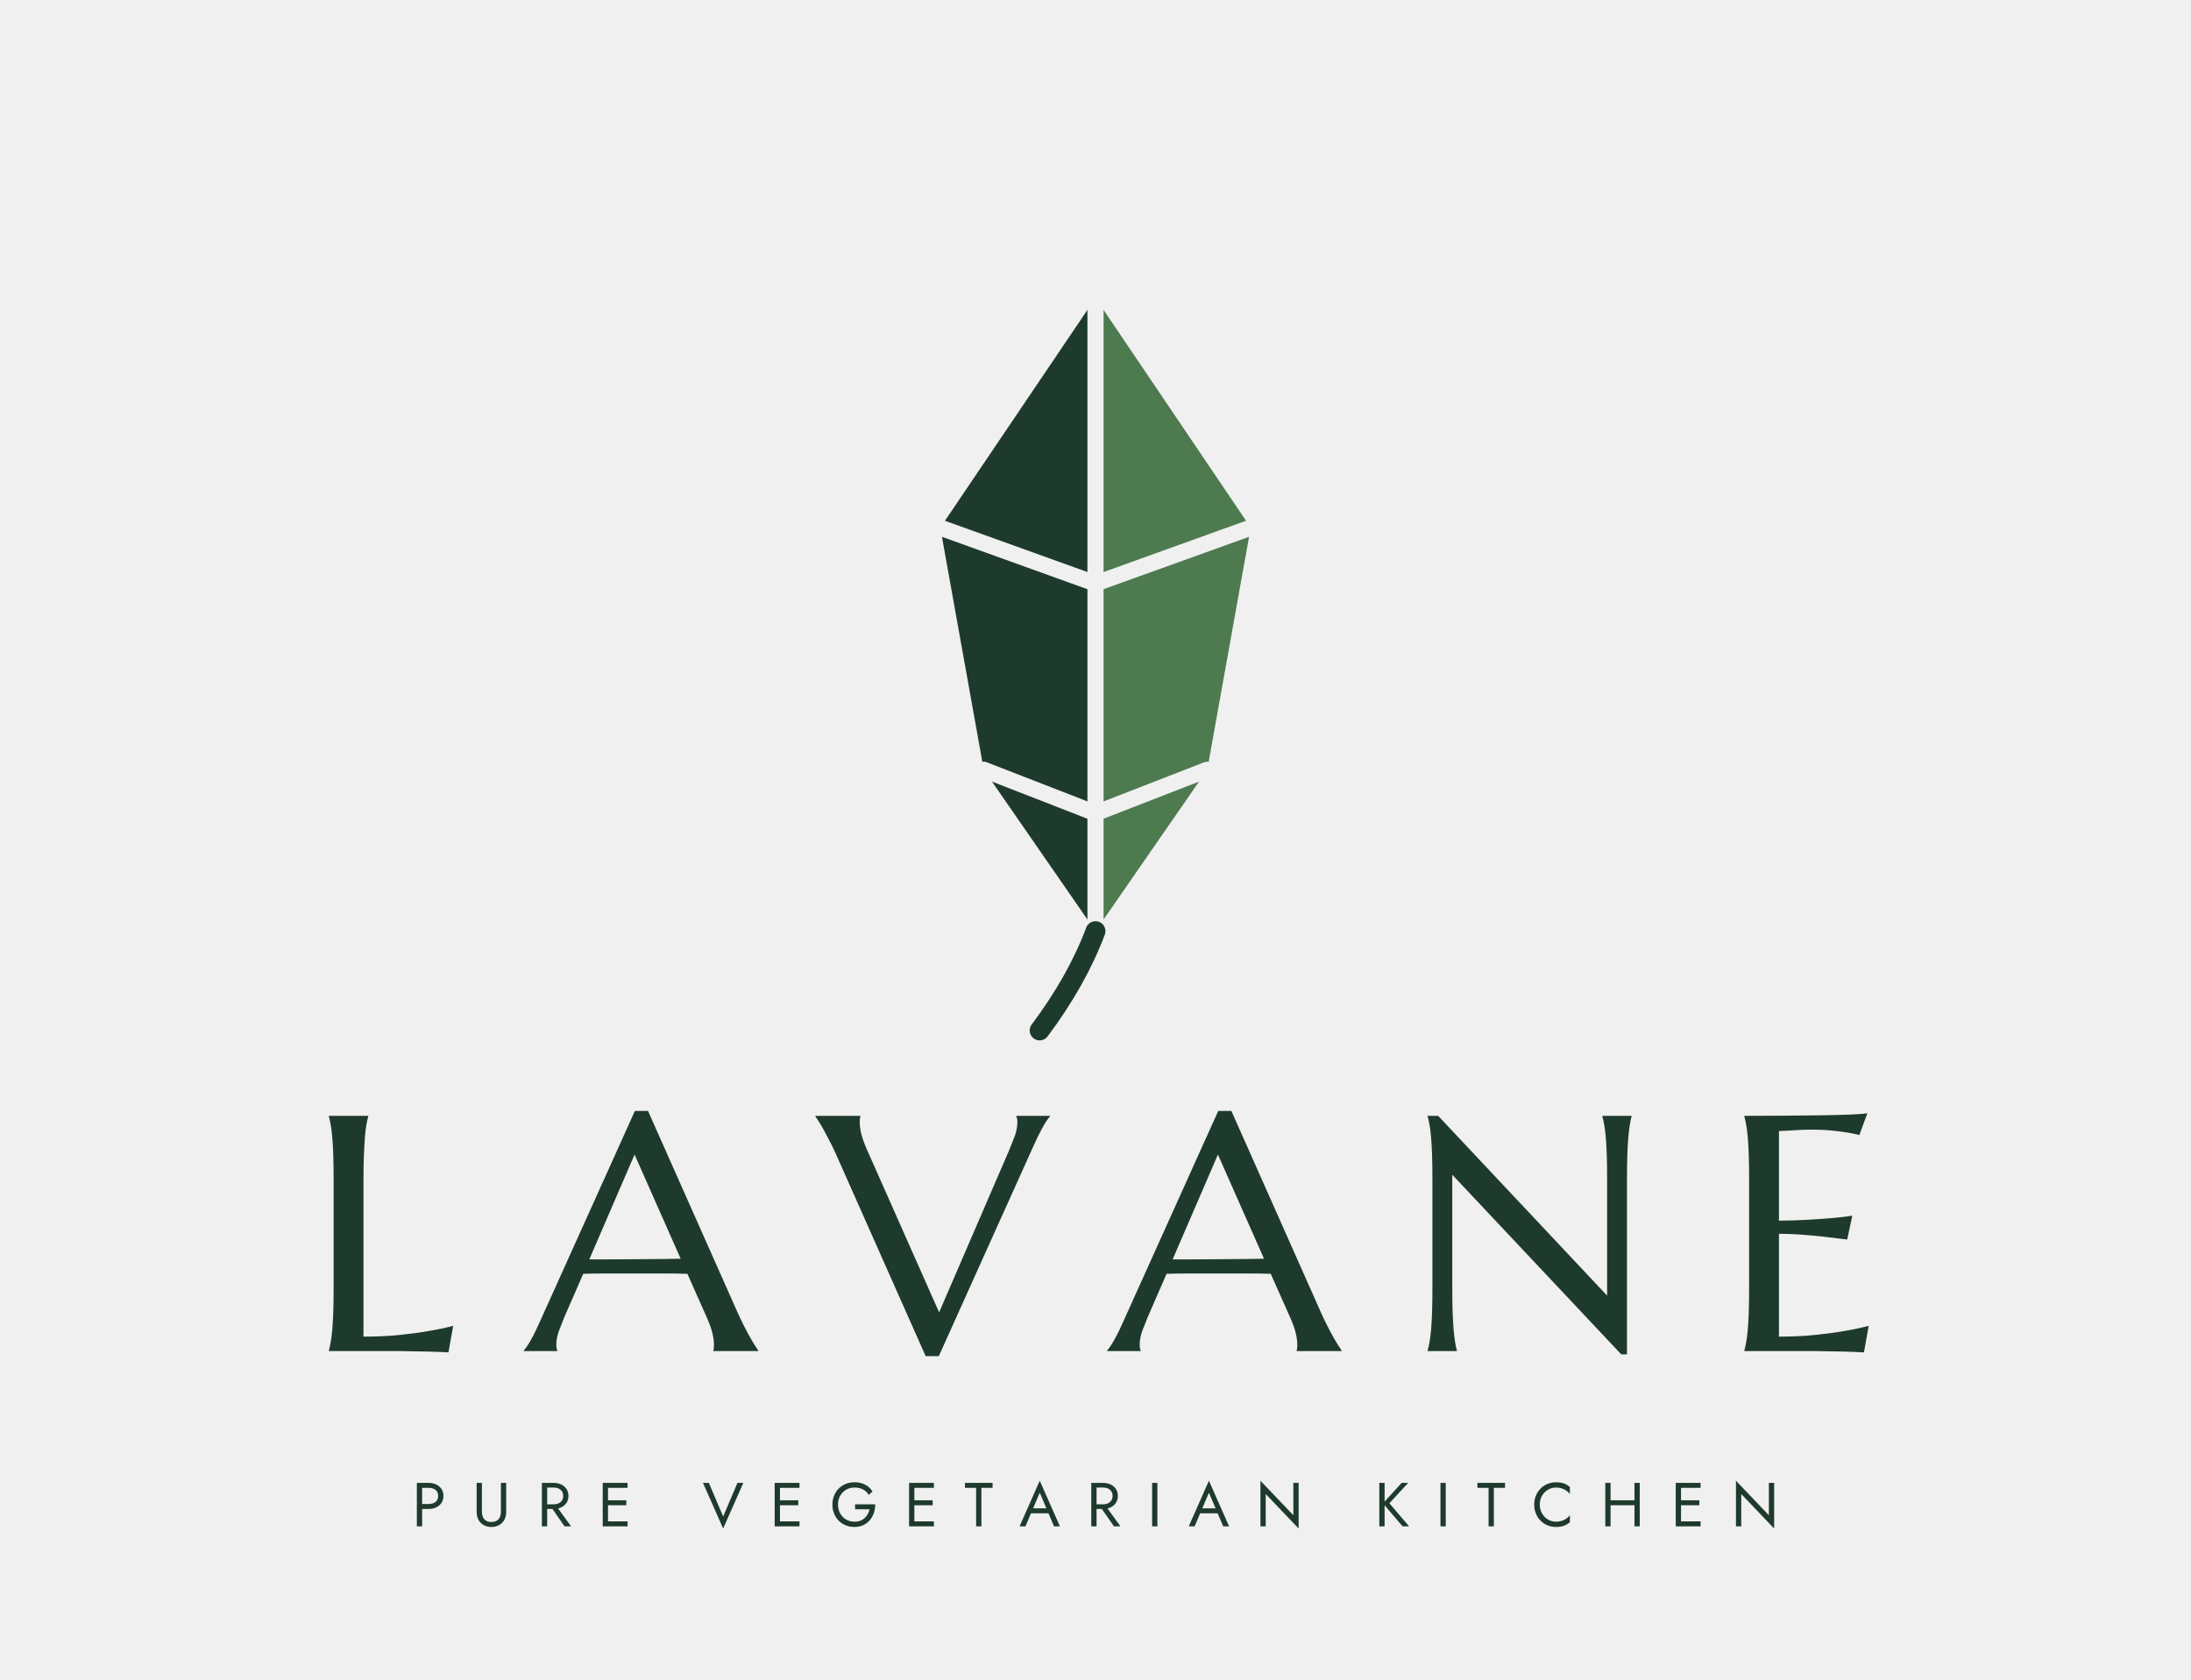
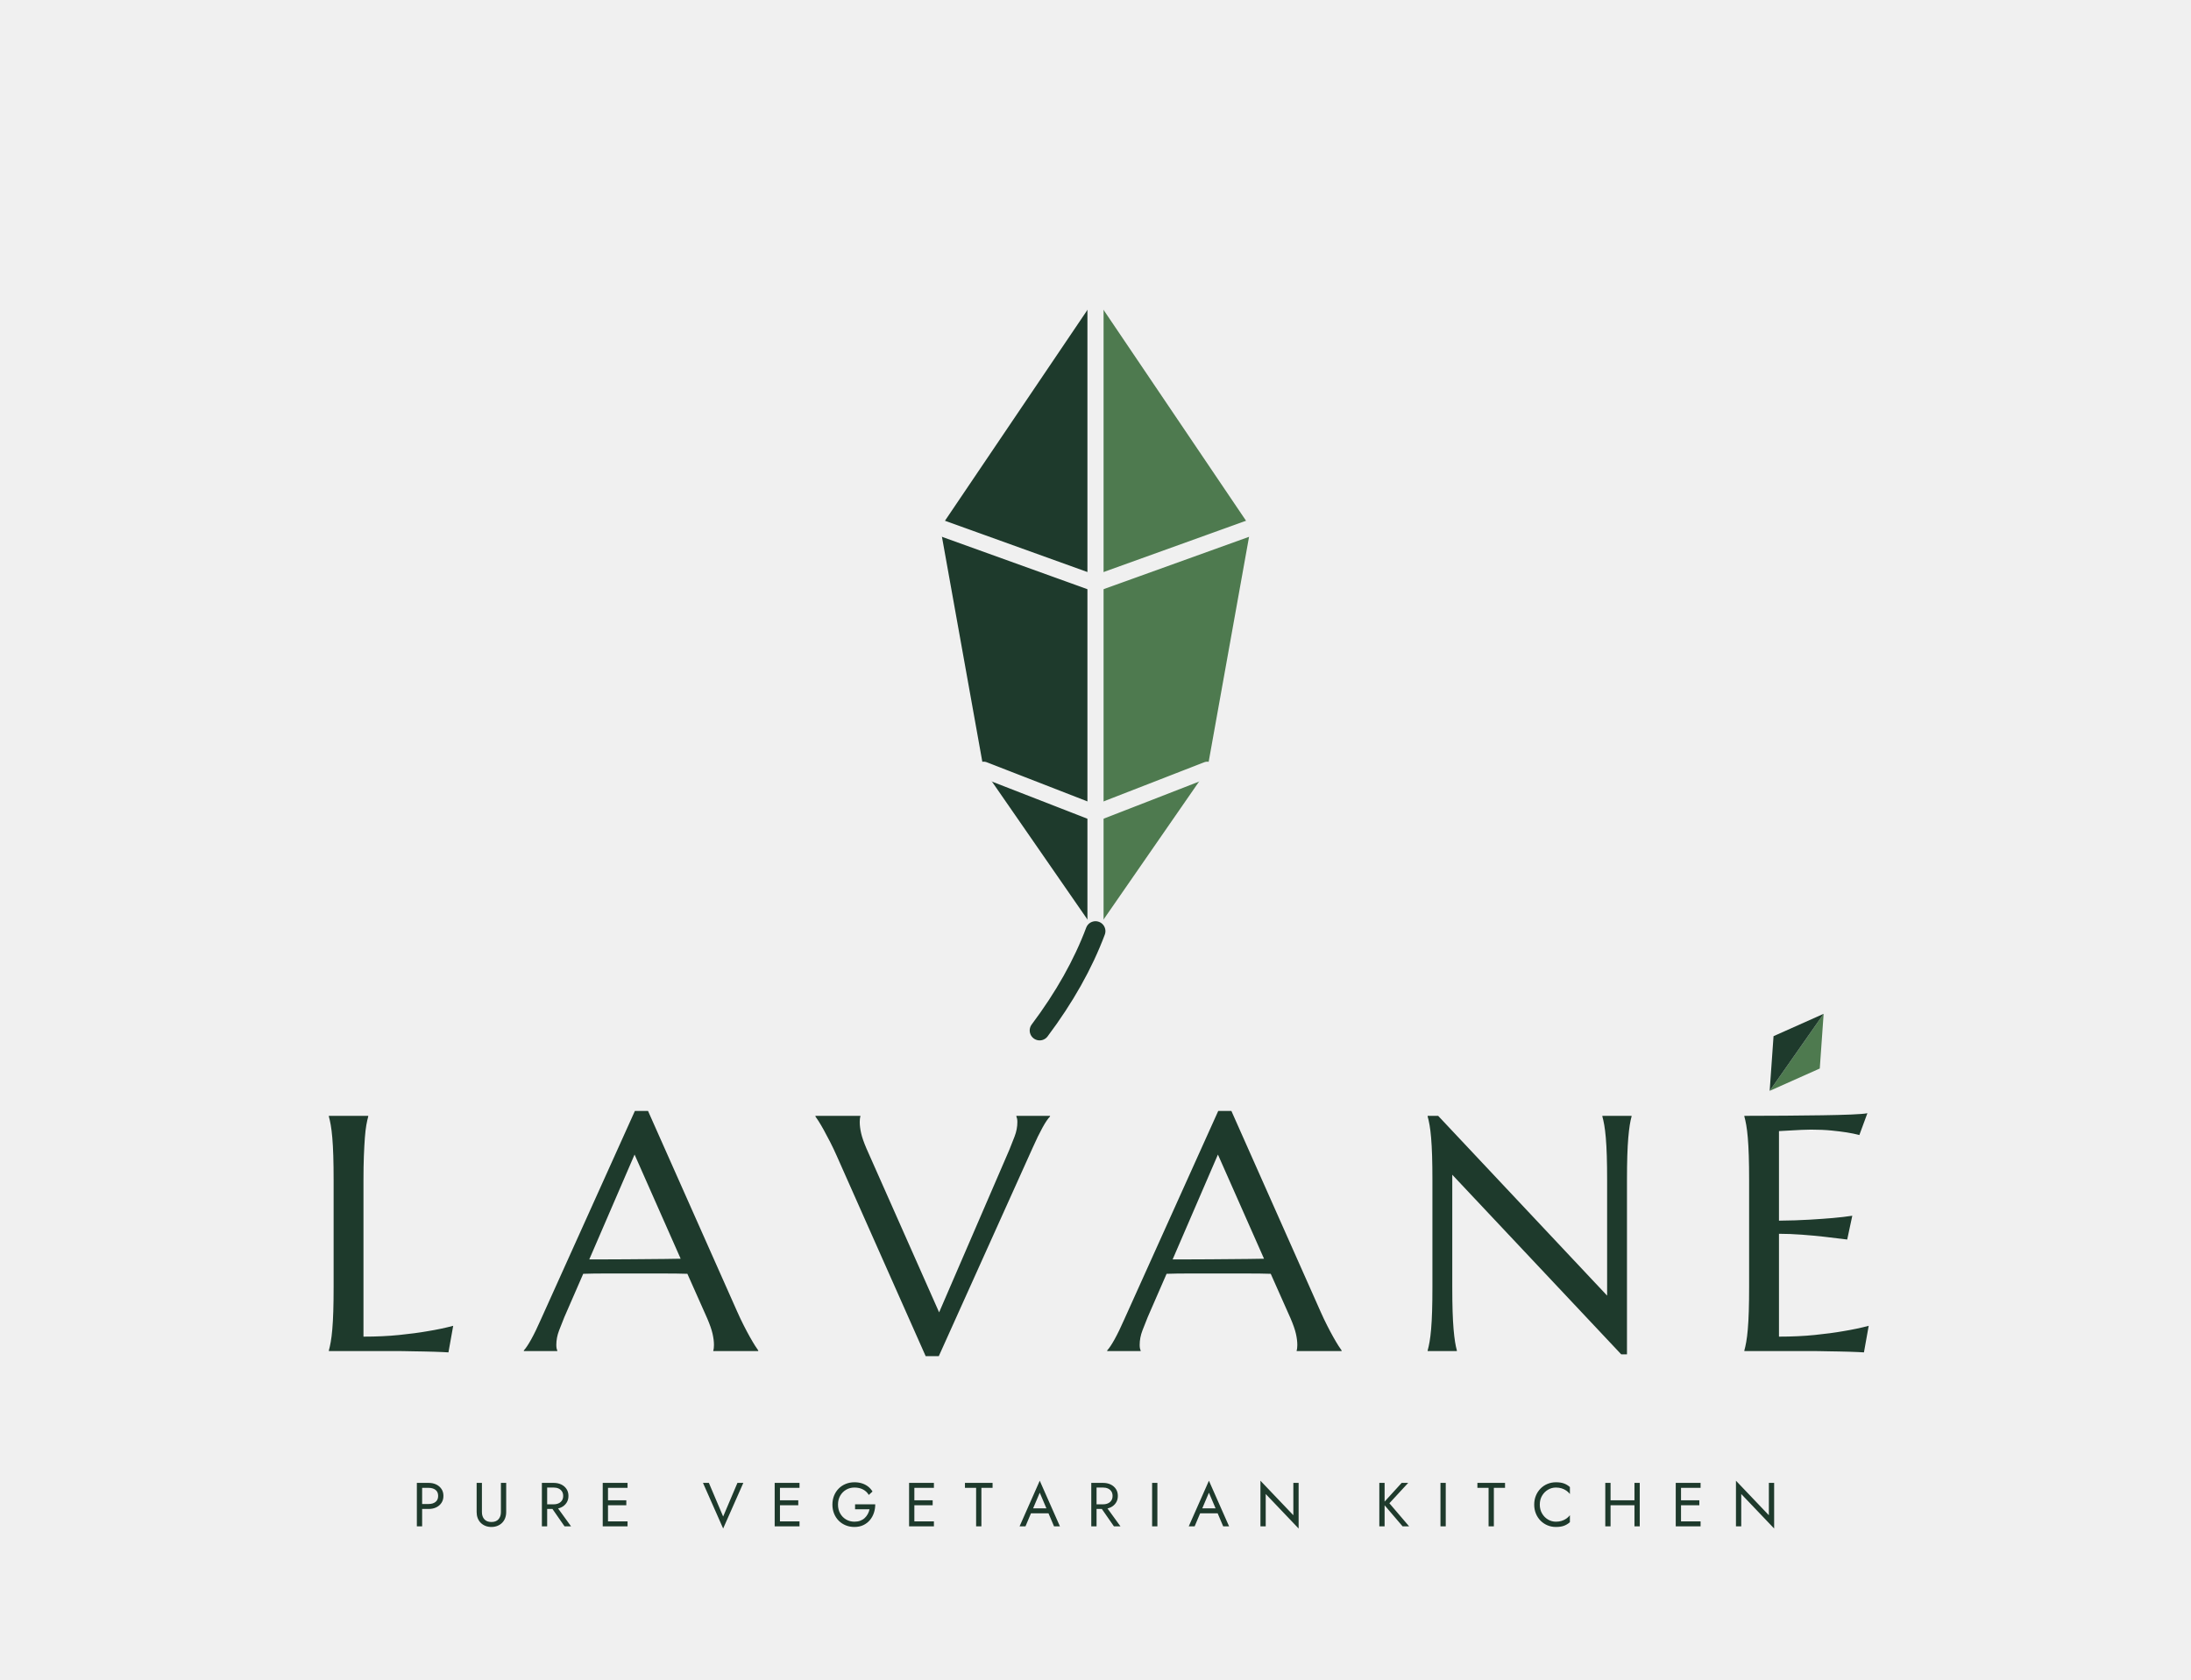
<svg xmlns="http://www.w3.org/2000/svg" viewBox="0 0 600 460" width="600" height="460">
  <mask id="a" maskUnits="userSpaceOnUse" x="198.0" y="51.0" width="204.0" height="255.0">
    <rect x="198.0" y="51.0" width="204.0" height="255.0" fill="#fff" />
    <line x1="300.00" y1="81.60" x2="300.00" y2="255.00" stroke="#000" stroke-width="4.42" stroke-linecap="round" />
    <line x1="257.50" y1="144.50" x2="300.00" y2="159.80" stroke="#000" stroke-width="4.42" stroke-linecap="round" />
    <line x1="269.40" y1="210.80" x2="300.00" y2="222.70" stroke="#000" stroke-width="4.42" stroke-linecap="round" />
    <line x1="342.50" y1="144.50" x2="300.00" y2="159.80" stroke="#000" stroke-width="4.42" stroke-linecap="round" />
    <line x1="330.60" y1="210.80" x2="300.00" y2="222.70" stroke="#000" stroke-width="4.42" stroke-linecap="round" />
  </mask>
  <g mask="url(#a)">
    <path d="M300.00 81.60 L257.50 144.50 L300.00 159.80 Z" fill="#1E3A2C" />
    <path d="M257.50 144.50 L269.40 210.80 L300.00 222.70 L300.00 159.80 Z" fill="#1E3A2C" />
    <path d="M269.40 210.80 L300.00 255.00 L300.00 222.70 Z" fill="#1E3A2C" />
    <path d="M300.00 81.60 L342.50 144.50 L300.00 159.80 Z" fill="#4E7A4F" />
    <path d="M342.50 144.50 L330.60 210.80 L300.00 222.70 L300.00 159.80 Z" fill="#4E7A4F" />
    <path d="M330.60 210.80 L300.00 255.00 L300.00 222.70 Z" fill="#4E7A4F" />
  </g>
  <path d="M300.00 255.00 Q294.90 268.60 284.70 282.20" fill="none" stroke="#1E3A2C" stroke-width="5.44" stroke-linecap="round" />
  <path d="M99.536 366.047Q104.837 366.047 109.284 365.598Q113.731 365.148 117.056 364.564Q120.919 363.936 124.108 363.082L122.806 370.359Q122.267 370.314 121.188 370.27Q120.11 370.225 118.785 370.18Q117.46 370.135 116.0 370.112Q114.54 370.09 113.237 370.067Q111.935 370.045 110.924 370.022Q109.913 370.0 109.464 370.0H90.058V369.82Q90.327 368.877 90.574 367.484Q90.821 366.092 91.001 364.025Q91.181 361.959 91.271 359.106Q91.36 356.254 91.36 352.436V323.191Q91.36 319.373 91.271 316.521Q91.181 313.668 91.001 311.579Q90.821 309.49 90.574 308.098Q90.327 306.705 90.058 305.762V305.582H100.839V305.762Q100.569 306.705 100.322 308.098Q100.075 309.49 99.918 311.579Q99.761 313.668 99.648 316.521Q99.536 319.373 99.536 323.191ZM195.337 370.0V369.82Q195.426 369.596 195.471 369.146Q195.516 368.697 195.516 368.338Q195.516 366.945 195.134 365.261Q194.753 363.576 193.674 361.061L188.239 348.842Q185.723 348.752 181.546 348.752Q177.368 348.752 172.516 348.752Q168.967 348.752 165.666 348.752Q162.364 348.752 159.713 348.842L154.547 360.701Q153.874 362.363 153.11 364.34Q152.346 366.316 152.346 368.338Q152.346 368.922 152.436 369.304Q152.526 369.686 152.616 369.82V370.0H143.452V369.82Q144.26 368.967 145.473 366.788Q146.686 364.609 148.124 361.33L173.864 304.234H177.458L201.85 359.129Q202.704 361.061 203.625 362.88Q204.546 364.699 205.354 366.137Q206.163 367.574 206.792 368.562Q207.421 369.551 207.645 369.82V370.0ZM166.227 344.889Q168.833 344.889 171.573 344.866Q174.313 344.844 176.941 344.821Q179.569 344.799 181.995 344.776Q184.421 344.754 186.397 344.709L173.774 316.184L161.376 344.889ZM235.613 305.582V305.762Q235.524 305.986 235.479 306.436Q235.434 306.885 235.434 307.244Q235.434 308.637 235.816 310.321Q236.197 312.006 237.276 314.521L257.176 359.398L276.403 314.881Q277.076 313.219 277.84 311.242Q278.604 309.266 278.604 307.244Q278.604 306.705 278.514 306.323Q278.424 305.941 278.334 305.762V305.582H287.543V305.762Q286.69 306.615 285.477 308.816Q284.264 311.018 282.826 314.252L257.086 371.393H253.492L229.1 316.453Q228.246 314.521 227.325 312.725Q226.404 310.928 225.596 309.468Q224.787 308.008 224.158 307.02Q223.529 306.031 223.305 305.762V305.582ZM355.088 370.0V369.82Q355.178 369.596 355.222 369.146Q355.267 368.697 355.267 368.338Q355.267 366.945 354.886 365.261Q354.504 363.576 353.426 361.061L347.99 348.842Q345.474 348.752 341.297 348.752Q337.119 348.752 332.267 348.752Q328.719 348.752 325.417 348.752Q322.115 348.752 319.465 348.842L314.299 360.701Q313.625 362.363 312.861 364.34Q312.097 366.316 312.097 368.338Q312.097 368.922 312.187 369.304Q312.277 369.686 312.367 369.82V370.0H303.203V369.82Q304.012 368.967 305.224 366.788Q306.437 364.609 307.875 361.33L333.615 304.234H337.209L361.601 359.129Q362.455 361.061 363.376 362.88Q364.297 364.699 365.105 366.137Q365.914 367.574 366.543 368.562Q367.172 369.551 367.396 369.82V370.0ZM325.978 344.889Q328.584 344.889 331.324 344.866Q334.064 344.844 336.692 344.821Q339.32 344.799 341.746 344.776Q344.172 344.754 346.148 344.709L333.525 316.184L321.127 344.889ZM393.837 305.582 440.107 354.816V323.191Q440.107 319.373 440.017 316.521Q439.927 313.668 439.747 311.579Q439.568 309.49 439.321 308.098Q439.074 306.705 438.804 305.762V305.582H446.8V305.762Q446.531 306.705 446.306 308.098Q446.081 309.49 445.902 311.579Q445.722 313.668 445.632 316.521Q445.542 319.373 445.542 323.191V370.898H443.97L397.701 321.709V352.436Q397.701 356.254 397.79 359.106Q397.88 361.959 398.06 364.025Q398.24 366.092 398.464 367.484Q398.689 368.877 398.958 369.82V370.0H390.962V369.82Q391.232 368.877 391.479 367.484Q391.726 366.092 391.906 364.025Q392.085 361.959 392.175 359.106Q392.265 356.254 392.265 352.436V323.191Q392.265 319.373 392.175 316.521Q392.085 313.668 391.906 311.579Q391.726 309.49 391.479 308.098Q391.232 306.705 390.962 305.762V305.582ZM477.688 305.582Q483.304 305.582 488.852 305.537Q494.399 305.492 499.026 305.425Q503.653 305.357 506.933 305.223Q510.212 305.088 511.38 304.863L509.179 310.838Q507.696 310.434 505.72 310.119Q504.013 309.85 501.564 309.603Q499.116 309.355 495.927 309.355Q494.849 309.355 493.344 309.423Q491.839 309.49 490.446 309.58Q488.829 309.67 487.167 309.76V334.287Q491.794 334.242 495.522 334.018Q499.251 333.793 501.856 333.568Q504.911 333.299 507.247 332.939L505.854 339.453Q502.755 339.049 499.521 338.689Q496.735 338.375 493.456 338.128Q490.177 337.881 487.167 337.881V366.047Q492.468 366.047 496.915 365.598Q501.362 365.148 504.687 364.564Q508.55 363.936 511.739 363.082L510.437 370.359Q509.897 370.314 508.819 370.27Q507.741 370.225 506.416 370.18Q505.091 370.135 503.631 370.112Q502.171 370.09 500.868 370.067Q499.565 370.045 498.555 370.022Q497.544 370.0 497.095 370.0H477.688V369.82Q477.958 368.877 478.205 367.484Q478.452 366.092 478.632 364.025Q478.812 361.959 478.901 359.106Q478.991 356.254 478.991 352.436V323.191Q478.991 319.373 478.901 316.521Q478.812 313.668 478.632 311.579Q478.452 309.49 478.205 308.098Q477.958 306.705 477.688 305.762V305.582Z" fill="#1E3A2C" />
+   <path d="M484.62 298.74 L498.34 292.62 L499.40 277.64 Z" fill="#4E7A4F" />
+   <path d="M484.62 298.74 L485.68 283.76 L499.40 277.64 Z" fill="#1E3A2C" />
  <path d="M114.156 406.1V418.0H115.601V406.1ZM114.955 407.46H117.386Q118.542 407.46 119.264 408.012Q119.987 408.565 119.987 409.67Q119.987 410.758 119.264 411.319Q118.542 411.88 117.386 411.88H114.955V413.24H117.386Q118.542 413.24 119.451 412.807Q120.361 412.373 120.896 411.565Q121.432 410.758 121.432 409.67Q121.432 408.565 120.896 407.766Q120.361 406.967 119.451 406.534Q118.542 406.1 117.386 406.1H114.955ZM130.527 406.1V414.09Q130.527 414.974 130.807 415.722Q131.088 416.47 131.623 417.014Q132.159 417.558 132.907 417.864Q133.655 418.17 134.573 418.17Q135.491 418.17 136.239 417.864Q136.987 417.558 137.522 417.014Q138.058 416.47 138.338 415.722Q138.619 414.974 138.619 414.09V406.1H137.174V414.09Q137.174 415.314 136.511 416.062Q135.848 416.81 134.573 416.81Q133.298 416.81 132.635 416.062Q131.972 415.314 131.972 414.09V406.1ZM150.519 412.135 154.599 418.0H156.384L152.134 412.135ZM148.394 406.1V418.0H149.839V406.1ZM149.193 407.375H151.624Q152.389 407.375 152.975 407.647Q153.562 407.919 153.893 408.429Q154.225 408.939 154.225 409.67Q154.225 410.401 153.893 410.911Q153.562 411.421 152.975 411.693Q152.389 411.965 151.624 411.965H149.193V413.24H151.624Q152.78 413.24 153.689 412.807Q154.599 412.373 155.134 411.565Q155.67 410.758 155.67 409.67Q155.67 408.565 155.134 407.766Q154.599 406.967 153.689 406.534Q152.78 406.1 151.624 406.1H149.193ZM165.853 418.0H171.854V416.64H165.853ZM165.853 407.46H171.854V406.1H165.853ZM165.853 412.22H171.514V410.86H165.853ZM165.054 406.1V418.0H166.499V406.1ZM198.034 415.314 194.124 406.1H192.509L198.034 418.595L203.559 406.1H201.944ZM212.943 418.0H218.944V416.64H212.943ZM212.943 407.46H218.944V406.1H212.943ZM212.943 412.22H218.604V410.86H212.943ZM212.144 406.1V418.0H213.589V406.1ZM234.159 413.325H238.12Q237.967 414.022 237.636 414.634Q237.304 415.246 236.794 415.722Q236.284 416.198 235.578 416.462Q234.873 416.725 233.989 416.725Q232.731 416.725 231.711 416.13Q230.691 415.535 230.088 414.481Q229.484 413.427 229.484 412.05Q229.484 410.656 230.088 409.611Q230.691 408.565 231.711 407.97Q232.731 407.375 233.989 407.375Q235.349 407.375 236.352 407.911Q237.355 408.446 237.916 409.398L238.936 408.463Q238.426 407.63 237.686 407.069Q236.947 406.508 236.02 406.219Q235.094 405.93 233.989 405.93Q232.697 405.93 231.592 406.38Q230.487 406.831 229.671 407.656Q228.855 408.48 228.404 409.602Q227.954 410.724 227.954 412.05Q227.954 413.376 228.404 414.498Q228.855 415.62 229.671 416.445Q230.487 417.269 231.592 417.72Q232.697 418.17 233.989 418.17Q235.349 418.17 236.411 417.668Q237.474 417.167 238.205 416.3Q238.936 415.433 239.31 414.32Q239.684 413.206 239.684 411.965H234.159ZM249.748 418.0H255.749V416.64H249.748ZM249.748 407.46H255.749V406.1H249.748ZM249.748 412.22H255.409V410.86H249.748ZM248.949 406.1V418.0H250.394V406.1ZM264.249 407.46H267.309V418.0H268.754V407.46H271.814V406.1H264.249ZM281.623 414.43H287.913L287.403 413.07H282.133ZM284.734 408.786 286.774 413.58 286.91 413.92 288.644 418.0H290.259L284.734 405.505L279.209 418.0H280.824L282.592 413.818L282.728 413.512ZM300.969 412.135 305.049 418.0H306.834L302.584 412.135ZM298.844 406.1V418.0H300.289V406.1ZM299.643 407.375H302.074Q302.839 407.375 303.426 407.647Q304.012 407.919 304.344 408.429Q304.675 408.939 304.675 409.67Q304.675 410.401 304.344 410.911Q304.012 411.421 303.426 411.693Q302.839 411.965 302.074 411.965H299.643V413.24H302.074Q303.23 413.24 304.139 412.807Q305.049 412.373 305.585 411.565Q306.12 410.758 306.12 409.67Q306.12 408.565 305.585 407.766Q305.049 406.967 304.139 406.534Q303.23 406.1 302.074 406.1H299.643ZM315.504 406.1V418.0H316.949V406.1ZM327.948 414.43H334.238L333.728 413.07H328.458ZM331.059 408.786 333.099 413.58 333.235 413.92 334.969 418.0H336.584L331.059 405.505L325.534 418.0H327.149L328.917 413.818L329.053 413.512ZM354.179 406.1V414.957L345.169 405.505V418.0H346.614V409.143L355.624 418.595V406.1ZM377.724 406.1V418.0H379.169V406.1ZM383.844 406.1 378.727 411.71 384.099 418.0H385.884L380.478 411.676L385.629 406.1ZM394.469 406.1V418.0H395.914V406.1ZM404.584 407.46H407.644V418.0H409.089V407.46H412.149V406.1H404.584ZM421.669 412.05Q421.669 410.656 422.29 409.611Q422.91 408.565 423.913 407.97Q424.916 407.375 426.089 407.375Q426.939 407.375 427.645 407.596Q428.35 407.817 428.928 408.216Q429.506 408.616 429.914 409.143V407.239Q429.166 406.576 428.282 406.253Q427.398 405.93 426.089 405.93Q424.848 405.93 423.769 406.38Q422.689 406.831 421.873 407.656Q421.057 408.48 420.598 409.602Q420.139 410.724 420.139 412.05Q420.139 413.376 420.598 414.498Q421.057 415.62 421.873 416.445Q422.689 417.269 423.769 417.72Q424.848 418.17 426.089 418.17Q427.398 418.17 428.282 417.847Q429.166 417.524 429.914 416.861V414.957Q429.506 415.484 428.928 415.884Q428.35 416.283 427.645 416.504Q426.939 416.725 426.089 416.725Q424.916 416.725 423.913 416.13Q422.91 415.535 422.29 414.481Q421.669 413.427 421.669 412.05ZM440.403 412.22H448.563V410.86H440.403ZM447.594 406.1V418.0H449.039V406.1ZM439.604 406.1V418.0H441.049V406.1ZM459.698 418.0H465.699V416.64H459.698ZM459.698 407.46H465.699V406.1H459.698ZM459.698 412.22H465.359V410.86H459.698ZM458.899 406.1V418.0H460.344V406.1ZM484.399 406.1V414.957L475.389 405.505V418.0H476.834V409.143L485.844 418.595V406.1Z" fill="#1E3A2C" />
</svg>
